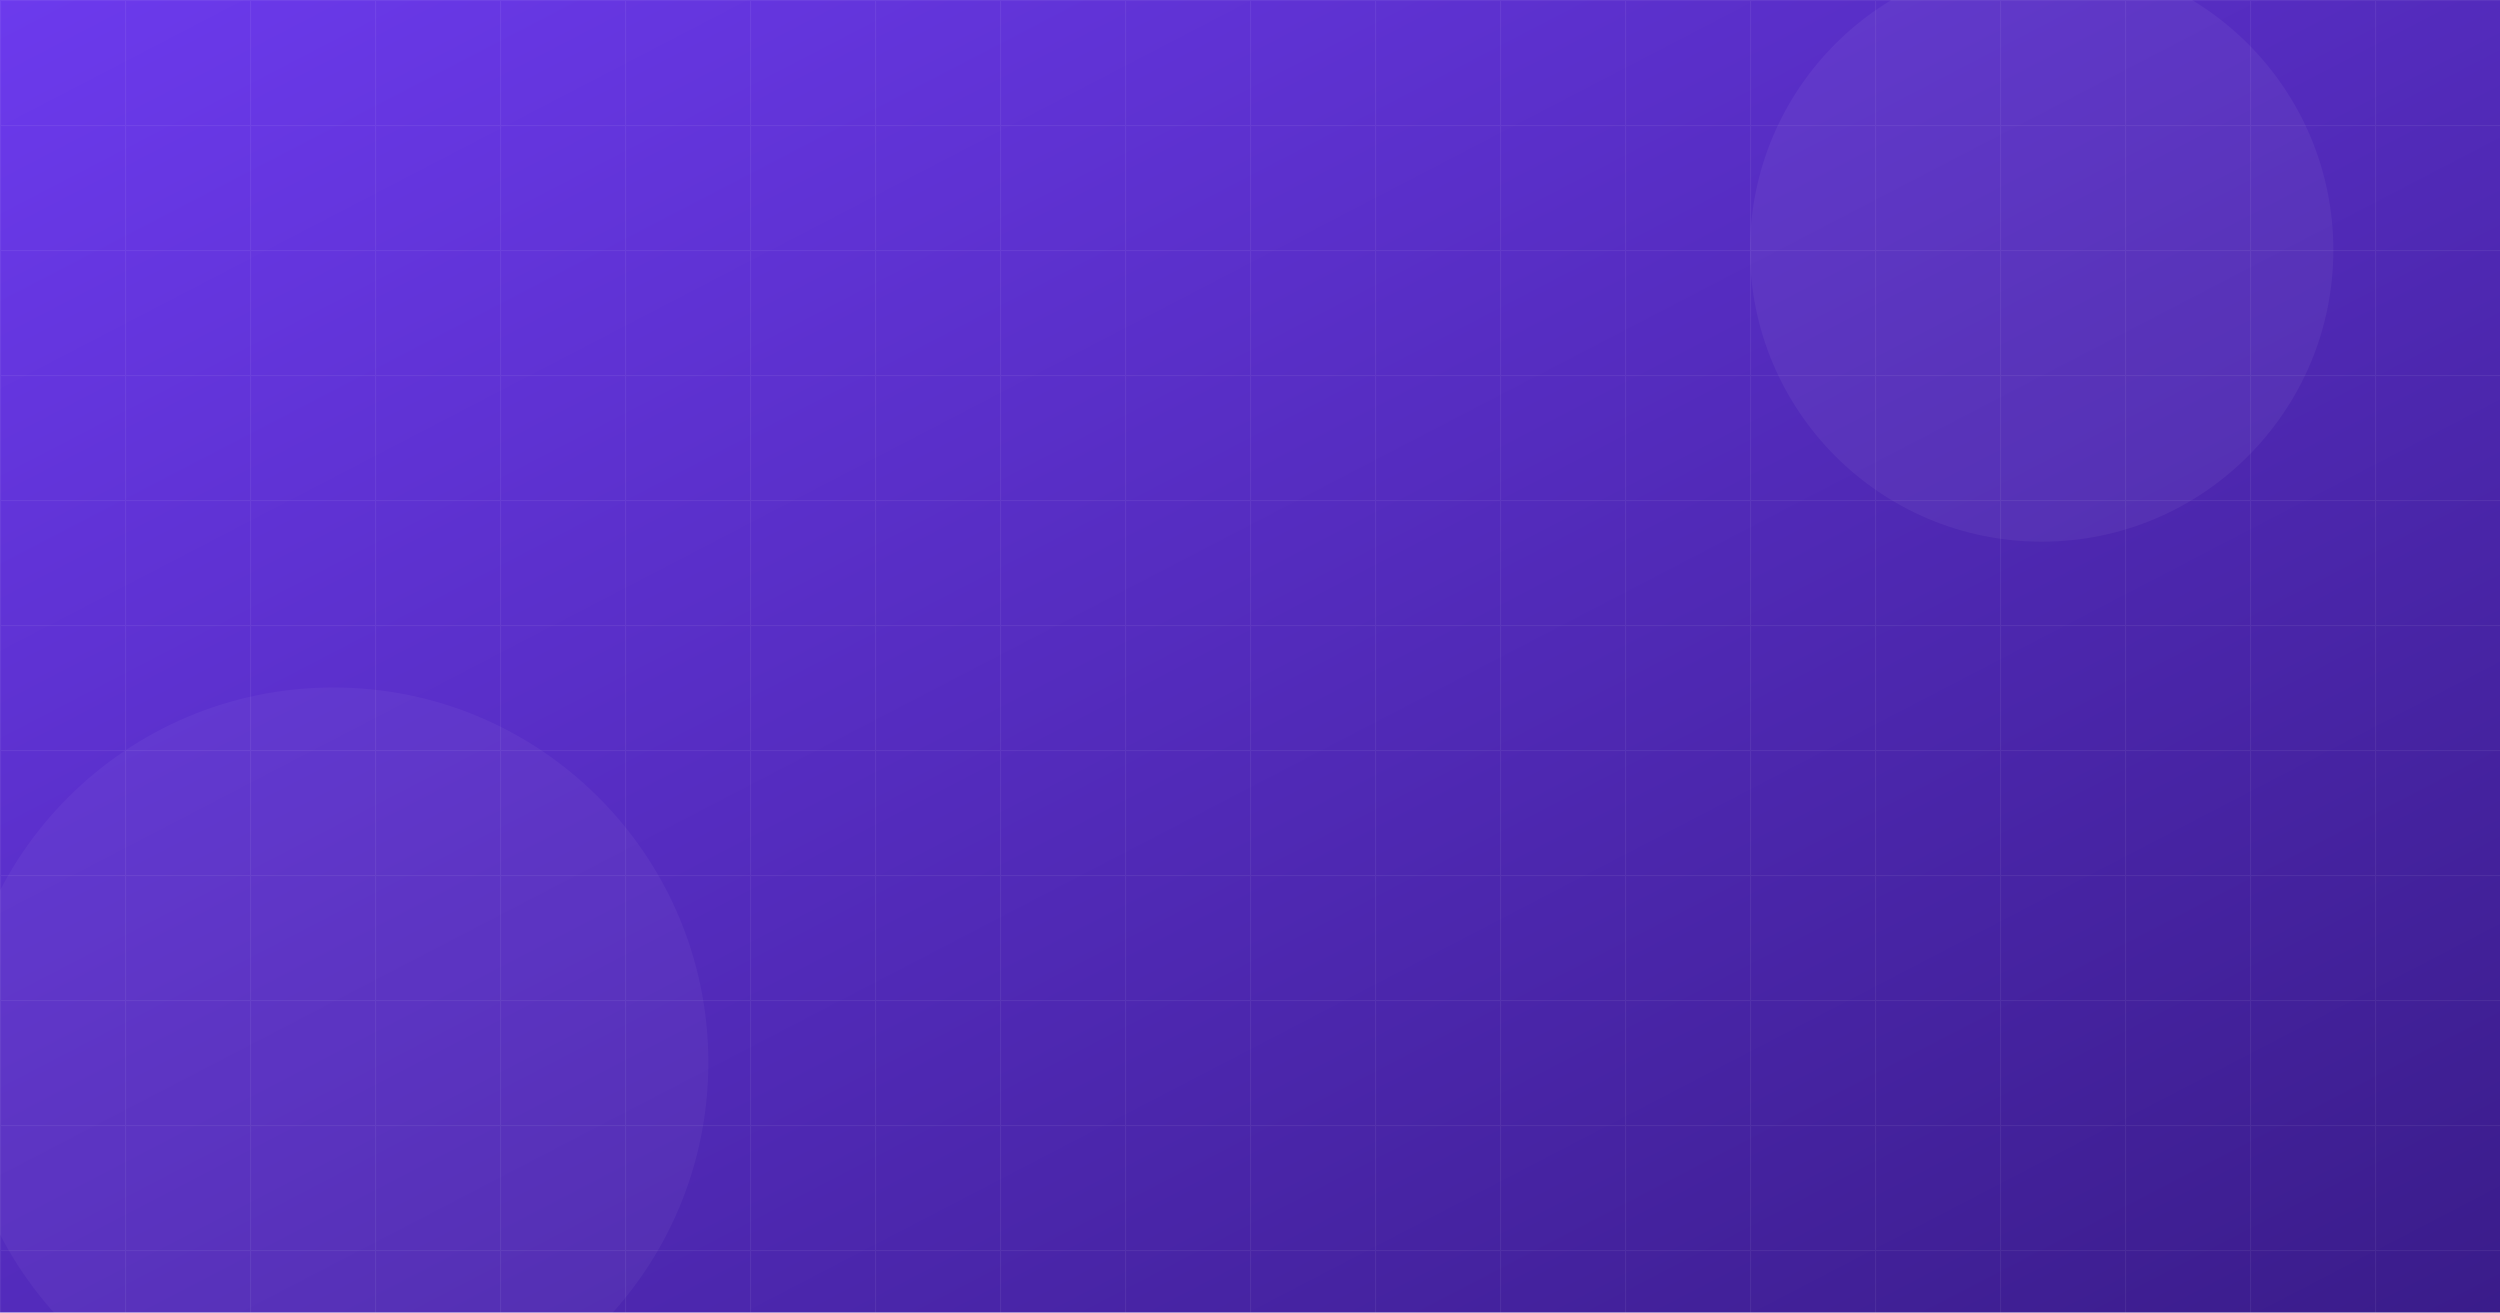
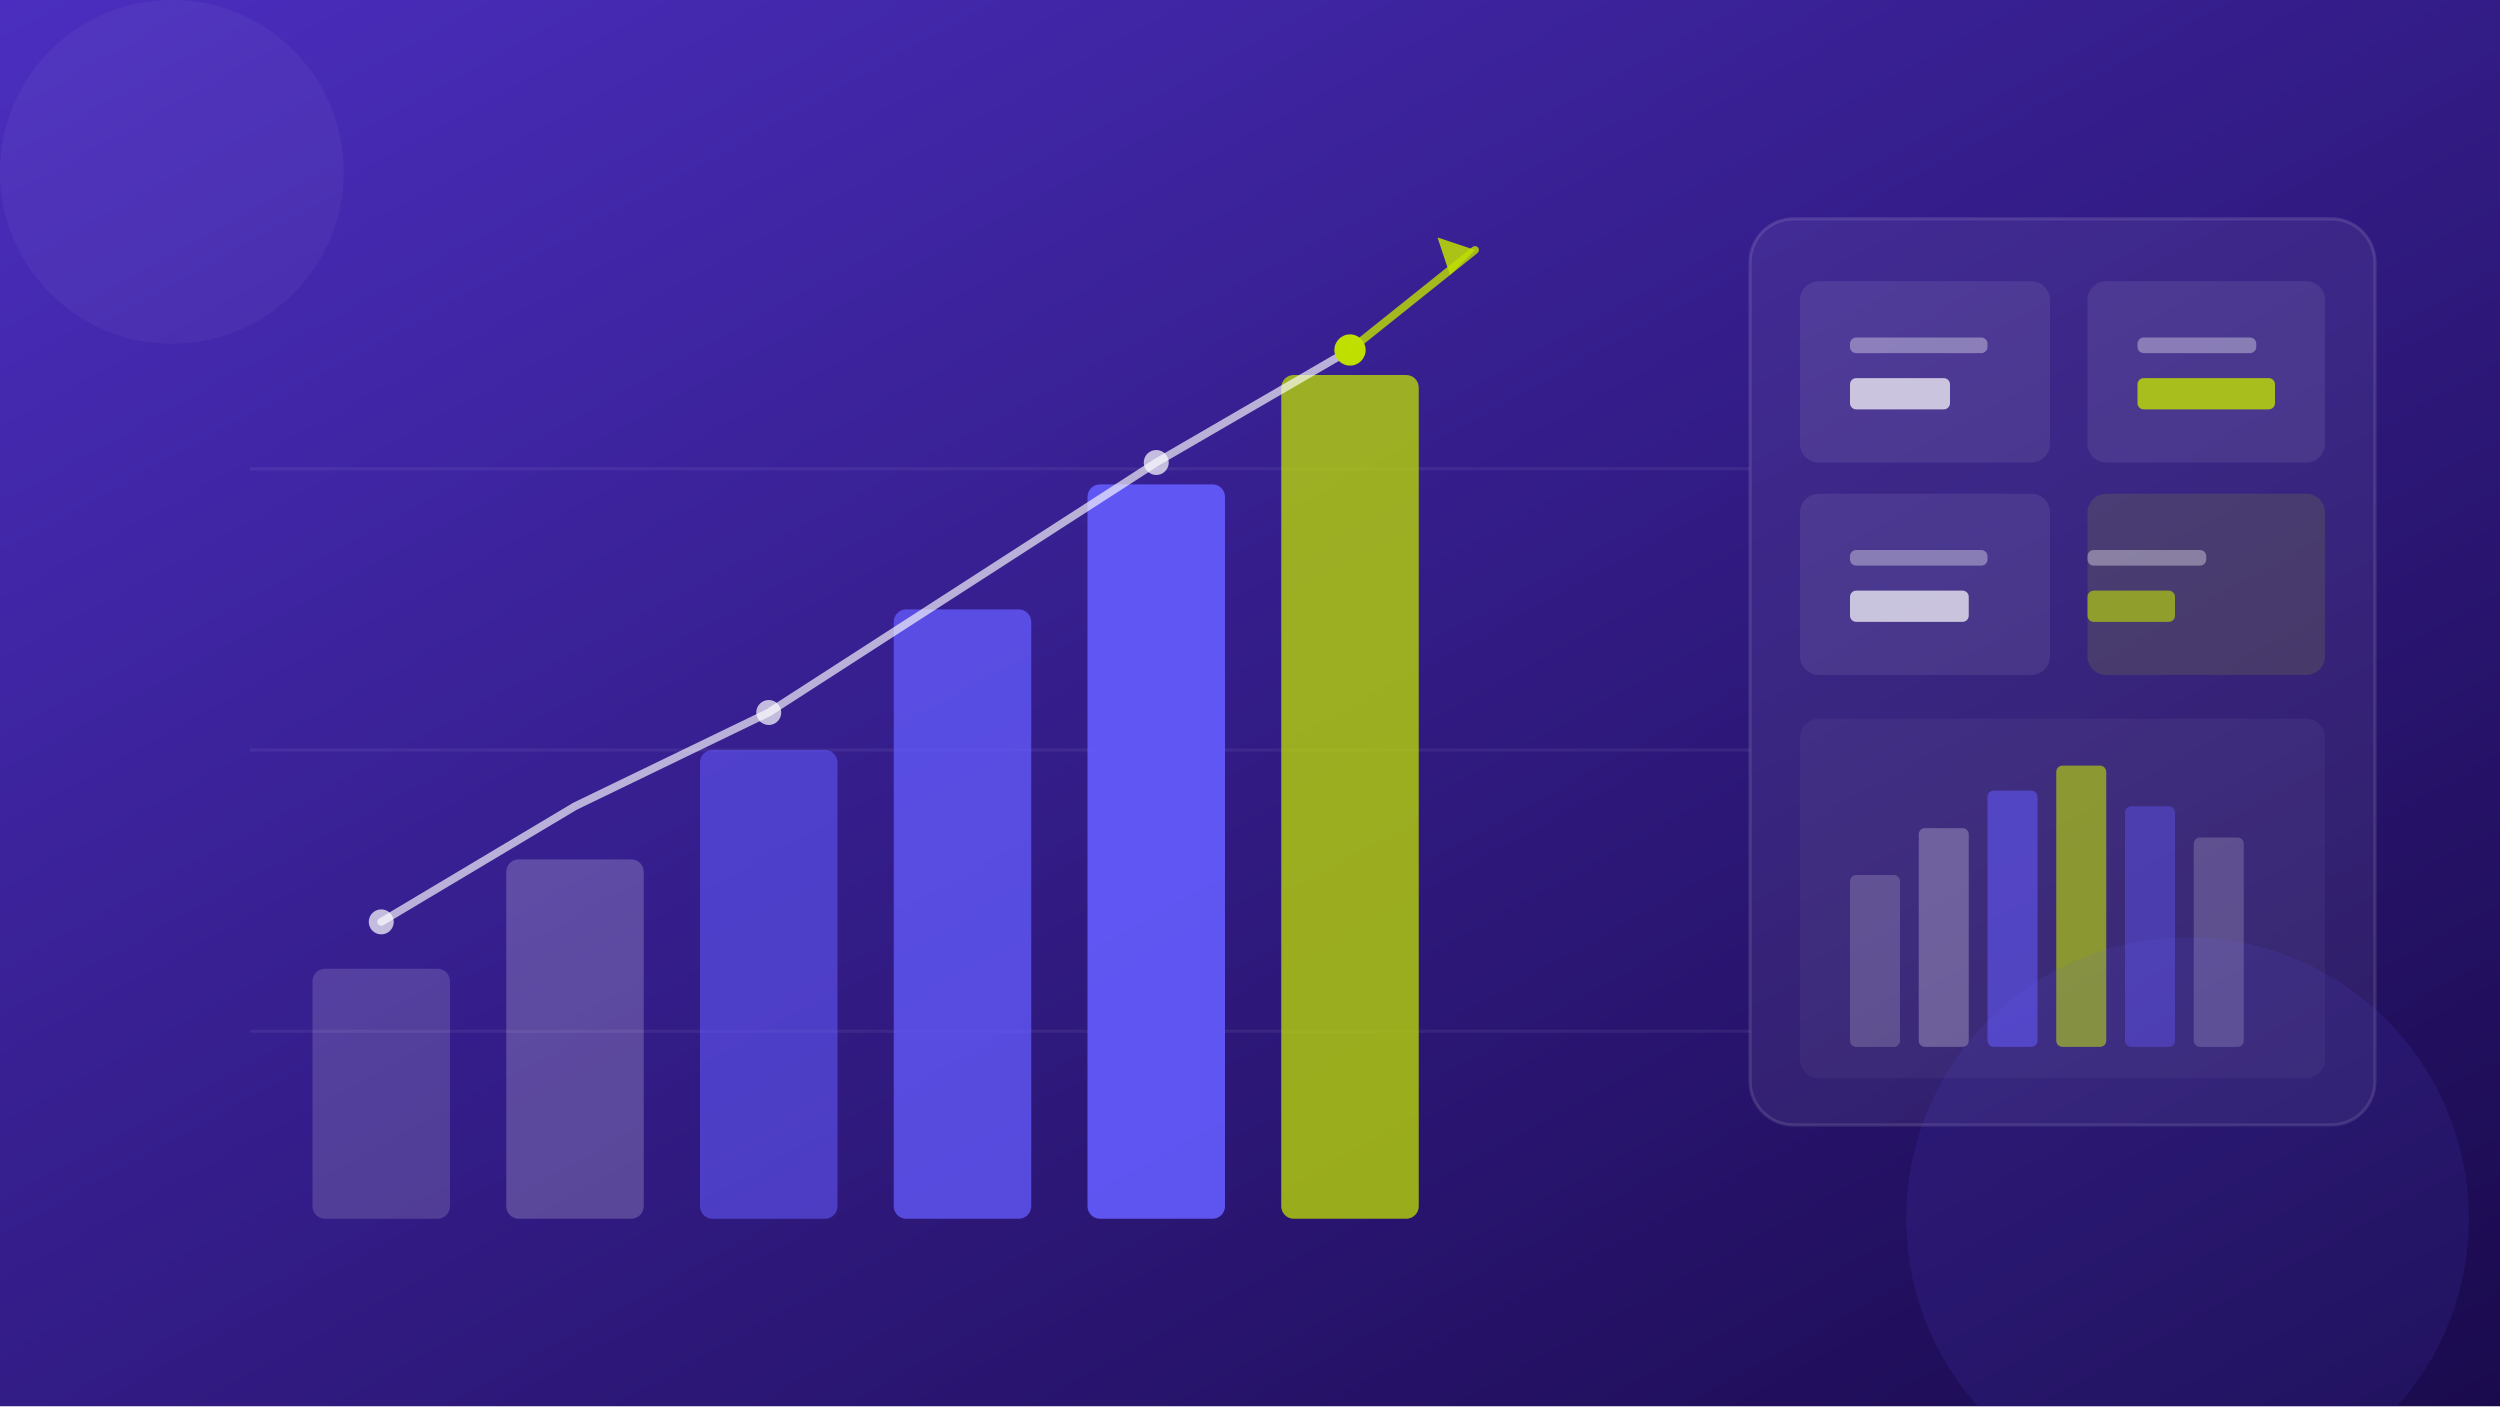
- <svg xmlns="http://www.w3.org/2000/svg" viewBox="0 0 1200 630" width="1200" height="630">
+ <svg xmlns="http://www.w3.org/2000/svg" viewBox="0 0 800 450">
  <defs>
-     <linearGradient id="cfo-data-dashboards" x1="0%" y1="0%" x2="100%" y2="100%">
-       <stop offset="0%" stop-color="#6C3AED" />
-       <stop offset="100%" stop-color="#3A1C8A" />
+     <linearGradient id="cfo-bg" x1="0" y1="0" x2="1" y2="1">
+       <stop offset="0%" stop-color="#4B2EBF" />
+       <stop offset="100%" stop-color="#1A0A4D" />
    </linearGradient>
-     <pattern id="cfo-data-dashboards-grid" patternUnits="userSpaceOnUse" width="60" height="60">
-       <path d="M 60 0 L 0 0 L 0 60" fill="none" stroke="rgba(255,255,255,0.06)" stroke-width="1" />
-     </pattern>
  </defs>
-   <rect width="1200" height="630" fill="url(#cfo-data-dashboards)" />
-   <rect width="1200" height="630" fill="url(#cfo-data-dashboards-grid)" />
-   <circle cx="980" cy="120" r="140" fill="rgba(255,255,255,0.05)" />
-   <circle cx="160" cy="510" r="180" fill="rgba(255,255,255,0.04)" />
+   <rect width="800" height="450" fill="url(#cfo-bg)" />
+   <line x1="80" y1="150" x2="560" y2="150" stroke="rgba(255,255,255,0.06)" stroke-width="1" />
+   <line x1="80" y1="240" x2="560" y2="240" stroke="rgba(255,255,255,0.06)" stroke-width="1" />
+   <line x1="80" y1="330" x2="560" y2="330" stroke="rgba(255,255,255,0.06)" stroke-width="1" />
+   <rect x="100" y="310" width="44" height="80" rx="4" fill="rgba(255,255,255,0.15)" />
+   <rect x="162" y="275" width="44" height="115" rx="4" fill="rgba(255,255,255,0.2)" />
+   <rect x="224" y="240" width="44" height="150" rx="4" fill="rgba(100,92,255,0.55)" />
+   <rect x="286" y="195" width="44" height="195" rx="4" fill="rgba(100,92,255,0.75)" />
+   <rect x="348" y="155" width="44" height="235" rx="4" fill="rgba(100,92,255,0.9)" />
+   <rect x="410" y="120" width="44" height="270" rx="4" fill="rgba(191,223,0,0.75)" />
+   <polyline points="122,295 184,258 246,228 308,188 370,148 432,112" fill="none" stroke="rgba(255,255,255,0.65)" stroke-width="2.5" stroke-linecap="round" stroke-linejoin="round" />
+   <circle cx="122" cy="295" r="4" fill="rgba(255,255,255,0.7)" />
+   <circle cx="246" cy="228" r="4" fill="rgba(255,255,255,0.7)" />
+   <circle cx="370" cy="148" r="4" fill="rgba(255,255,255,0.7)" />
+   <circle cx="432" cy="112" r="5" fill="#BFDF00" />
+   <line x1="432" y1="112" x2="472" y2="80" stroke="rgba(191,223,0,0.8)" stroke-width="2.5" stroke-linecap="round" />
+   <polygon points="472,80 460,76 464,88" fill="#BFDF00" opacity="0.85" />
+   <rect x="560" y="70" width="200" height="290" rx="14" fill="rgba(255,255,255,0.06)" stroke="rgba(255,255,255,0.12)" stroke-width="1" />
+   <rect x="576" y="90" width="80" height="58" rx="6" fill="rgba(255,255,255,0.08)" />
+   <rect x="668" y="90" width="76" height="58" rx="6" fill="rgba(255,255,255,0.08)" />
+   <rect x="576" y="158" width="80" height="58" rx="6" fill="rgba(255,255,255,0.08)" />
+   <rect x="668" y="158" width="76" height="58" rx="6" fill="rgba(191,223,0,0.12)" />
+   <rect x="592" y="108" width="44" height="5" rx="2" fill="rgba(255,255,255,0.35)" />
+   <rect x="592" y="121" width="32" height="10" rx="2" fill="rgba(255,255,255,0.7)" />
+   <rect x="684" y="108" width="38" height="5" rx="2" fill="rgba(255,255,255,0.35)" />
+   <rect x="684" y="121" width="44" height="10" rx="2" fill="rgba(191,223,0,0.8)" />
+   <rect x="592" y="176" width="44" height="5" rx="2" fill="rgba(255,255,255,0.35)" />
+   <rect x="592" y="189" width="38" height="10" rx="2" fill="rgba(255,255,255,0.7)" />
+   <rect x="668" y="176" width="38" height="5" rx="2" fill="rgba(255,255,255,0.35)" />
+   <rect x="668" y="189" width="28" height="10" rx="2" fill="rgba(191,223,0,0.6)" />
+   <rect x="576" y="230" width="168" height="115" rx="6" fill="rgba(255,255,255,0.04)" />
+   <rect x="592" y="280" width="16" height="55" rx="2" fill="rgba(255,255,255,0.18)" />
+   <rect x="614" y="265" width="16" height="70" rx="2" fill="rgba(255,255,255,0.25)" />
+   <rect x="636" y="253" width="16" height="82" rx="2" fill="rgba(100,92,255,0.55)" />
+   <rect x="658" y="245" width="16" height="90" rx="2" fill="rgba(191,223,0,0.6)" />
+   <rect x="680" y="258" width="16" height="77" rx="2" fill="rgba(100,92,255,0.4)" />
+   <rect x="702" y="268" width="16" height="67" rx="2" fill="rgba(255,255,255,0.18)" />
+   <circle cx="700" cy="390" r="90" fill="rgba(100,92,255,0.1)" />
+   <circle cx="55" cy="55" r="55" fill="rgba(255,255,255,0.04)" />
</svg>
